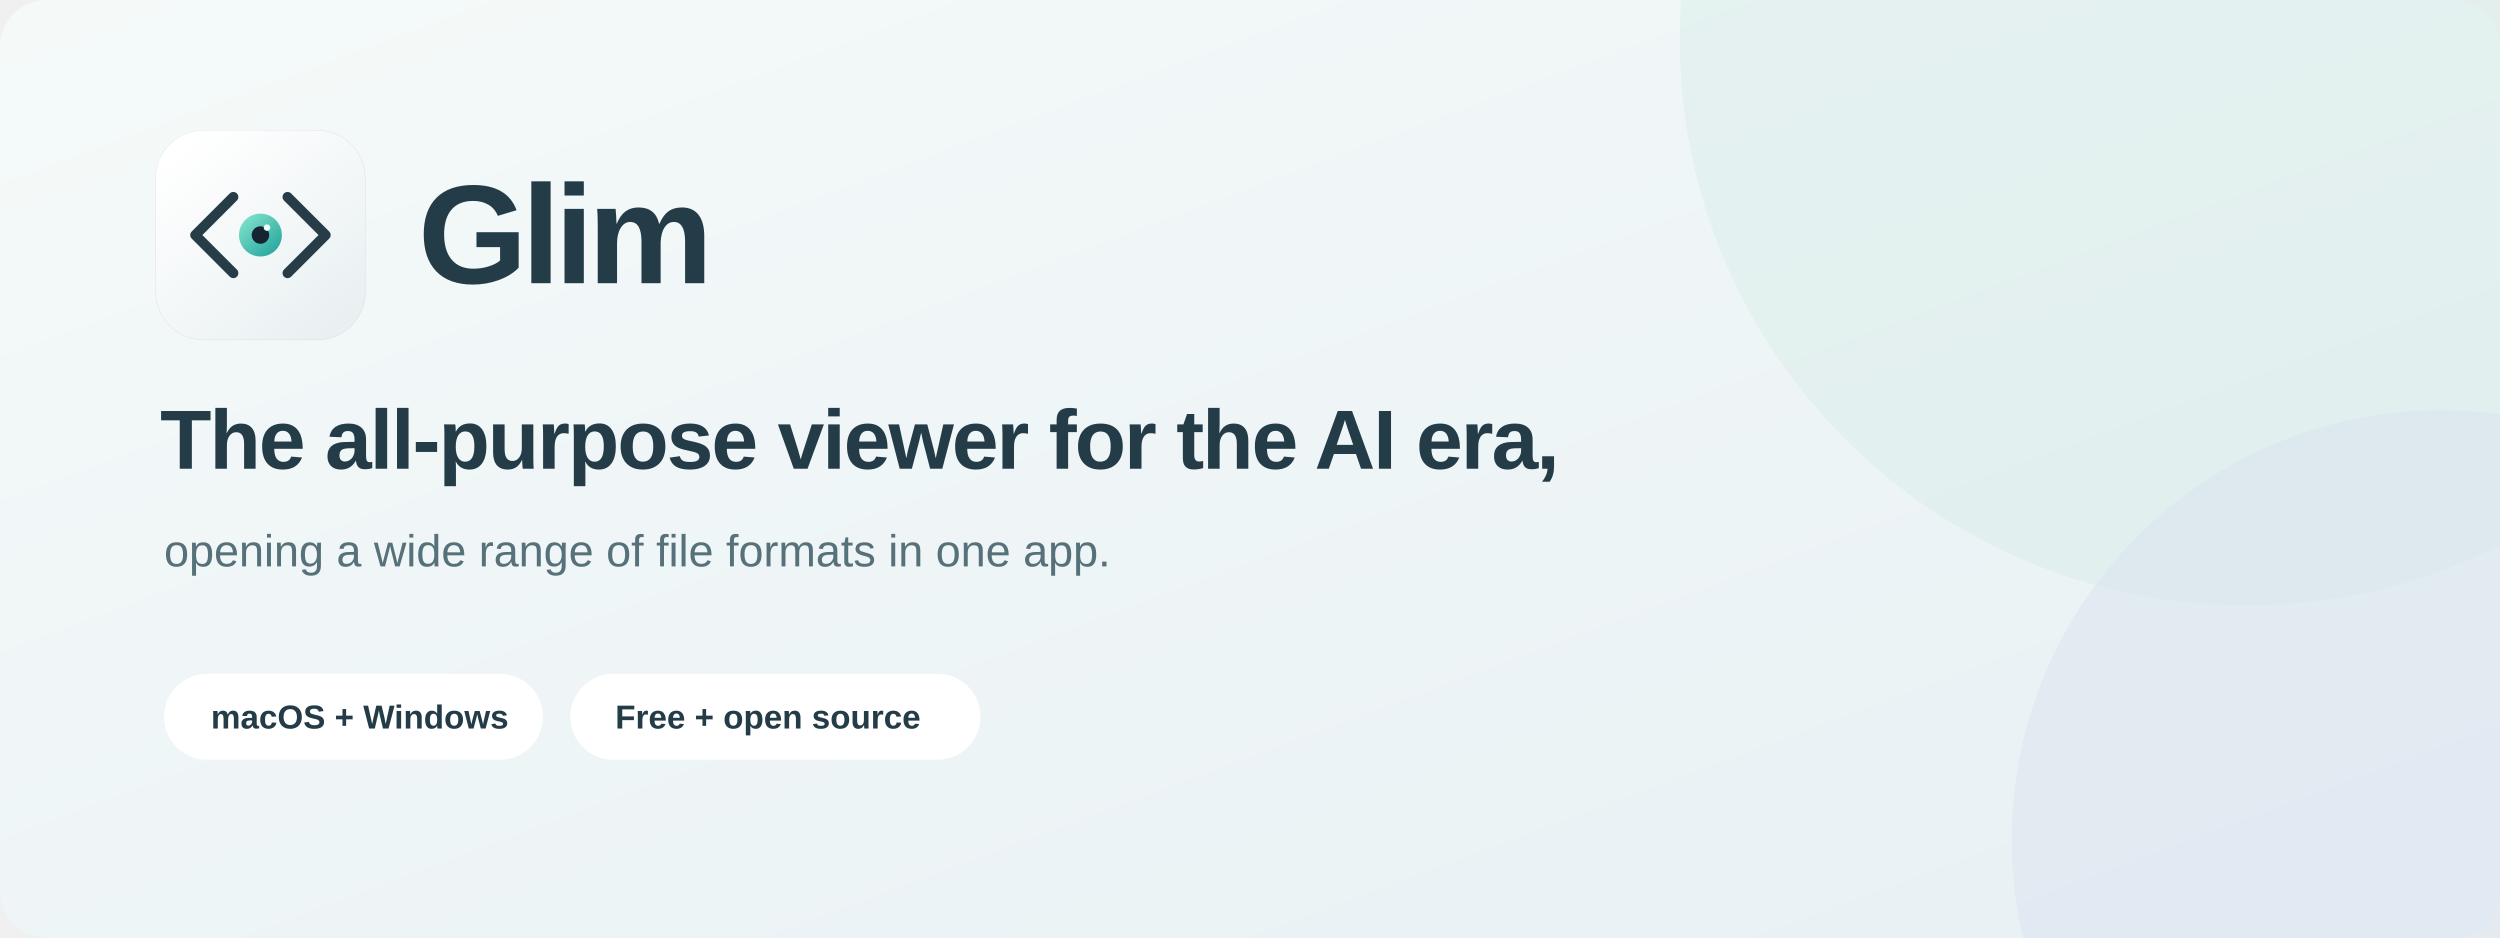
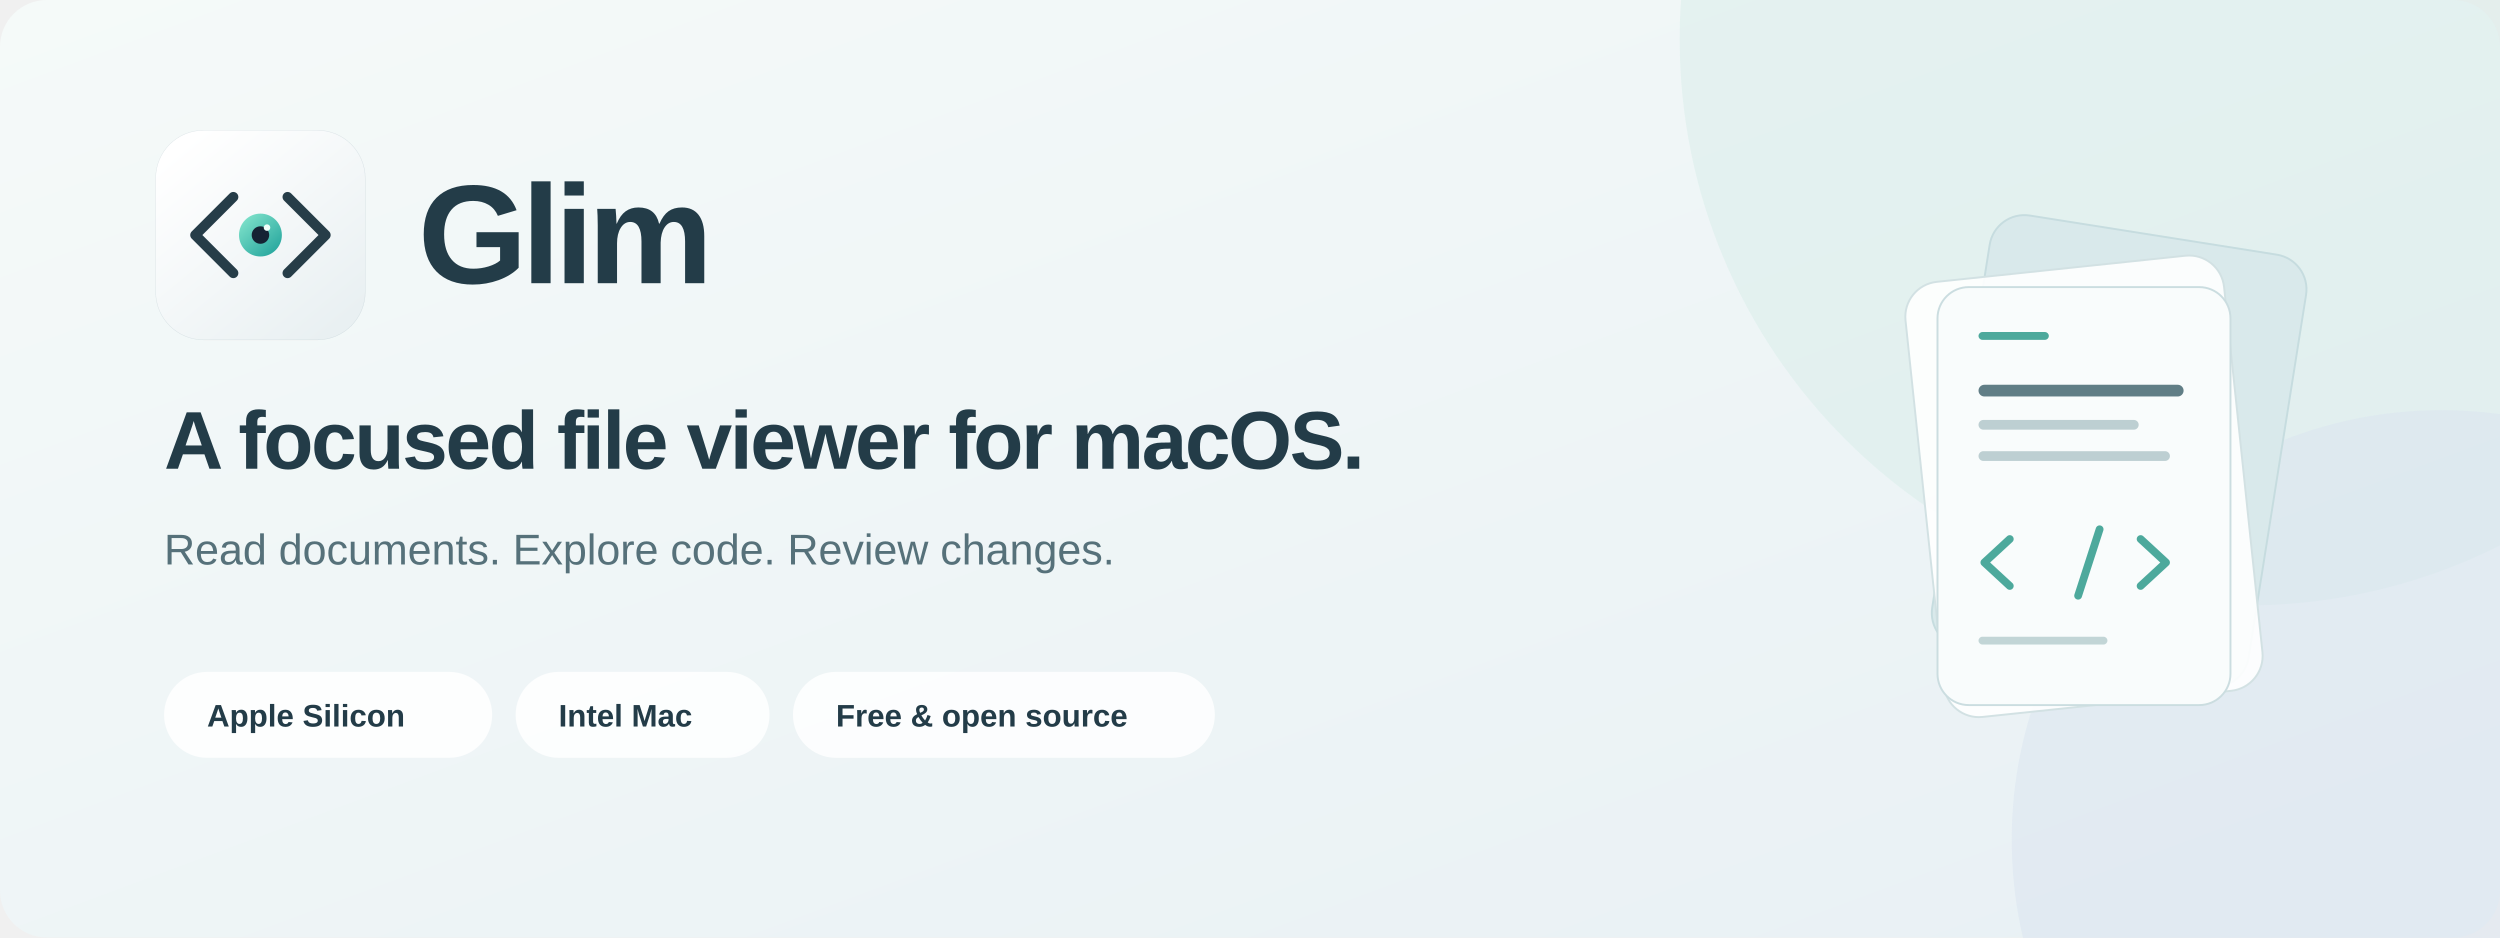
<svg xmlns="http://www.w3.org/2000/svg" width="1280" height="480" viewBox="0 0 1280 480">
  <defs>
    <linearGradient id="bg" x2="1" y2="1">
      <stop stop-color="#f5faf9" />
      <stop offset="1" stop-color="#e8f0f4" />
    </linearGradient>
  </defs>
  <rect width="1280" height="480" rx="24" fill="url(#bg)" />
  <circle cx="1150" cy="20" r="290" fill="#d4ece7" opacity=".45" />
  <circle cx="1250" cy="430" r="220" fill="#d9e4ef" opacity=".5" />
  <g fill="none" transform="translate(76 63) scale(.112)">
    <defs>
      <linearGradient id="surface" x1="160" y1="100" x2="850" y2="940" gradientUnits="userSpaceOnUse">
        <stop stop-color="#FFFFFF" />
        <stop offset="1" stop-color="#E9F0F2" />
      </linearGradient>
      <linearGradient id="iris" x1="441" y1="432" x2="582" y2="592" gradientUnits="userSpaceOnUse">
        <stop stop-color="#7CE0C9" />
        <stop offset="1" stop-color="#29A89F" />
      </linearGradient>
    </defs>
    <rect x="32" y="32" width="960" height="960" rx="220" fill="url(#surface)" />
    <rect x="33" y="33" width="958" height="958" rx="219" stroke="#C7D4D9" stroke-opacity=".65" stroke-width="2" />
    <path d="M388 338 214 512 388 686" stroke="#263D48" stroke-width="46" stroke-linecap="round" stroke-linejoin="round" />
    <path d="M636 338 810 512 636 686" stroke="#263D48" stroke-width="46" stroke-linecap="round" stroke-linejoin="round" />
    <circle cx="512" cy="512" r="98" fill="url(#iris)" />
    <circle cx="512" cy="512" r="40" fill="#152333" />
    <circle cx="542" cy="478" r="15" fill="#F1FFFA" />
  </g>
  <g font-family="-apple-system, BlinkMacSystemFont, 'Segoe UI', Arial, sans-serif" fill="#233c48">
    <text x="214" y="145" font-size="72" font-weight="700" letter-spacing="-3">Glim</text>
-     <text x="82" y="240" font-size="43" font-weight="600" letter-spacing="-1">The all-purpose viewer for the AI era,</text>
-     <text x="84" y="290" font-size="23" fill="#56717a">opening a wide range of file formats in one app.</text>
-     <g font-size="17" font-weight="600">
-       <rect x="84" y="345" width="194" height="44" rx="22" fill="#fff" />
-       <text x="108" y="373">macOS + Windows</text>
-       <rect x="292" y="345" width="210" height="44" rx="22" fill="#fff" />
-       <text x="315" y="373">Free + open source</text>
+     <text x="84" y="240" font-size="42" font-weight="600" letter-spacing="-1.2">A focused file viewer for macOS.</text>
+     <text x="84" y="289" font-size="22" fill="#56717a">Read documents. Explore code. Review changes.</text>
+     <g font-size="16" font-weight="600">
+       <rect x="84" y="344" width="168" height="44" rx="22" fill="#fff" fill-opacity=".85" />
+       <text x="106" y="372">Apple Silicon</text>
+       <rect x="264" y="344" width="130" height="44" rx="22" fill="#fff" fill-opacity=".85" />
+       <text x="286" y="372">Intel Mac</text>
+       <rect x="406" y="344" width="216" height="44" rx="22" fill="#fff" fill-opacity=".85" />
+       <text x="428" y="372">Free &amp; open source</text>
    </g>
  </g>
+   <g transform="translate(985 119)" fill="none">
+     <rect x="18" y="0" width="164" height="224" rx="18" transform="rotate(9 100 112)" fill="#d9e9eb" stroke="#c6dcdf" />
+     <rect x="0" y="18" width="164" height="224" rx="18" transform="rotate(-6 82 130)" fill="#fff" fill-opacity=".9" stroke="#d2e1e3" />
+     <rect x="7" y="28" width="150" height="214" rx="16" fill="#f9fcfc" stroke="#cbdde0" />
+     <rect x="28" y="51" width="36" height="4" rx="2" fill="#4da99c" />
+     <rect x="28" y="78" width="105" height="6" rx="3" fill="#617e86" />
+     <rect x="28" y="96" width="82" height="5" rx="2.5" fill="#bdcfd2" />
+     <rect x="28" y="112" width="98" height="5" rx="2.5" fill="#bdcfd2" />
+     <path d="m44 157-13 12 13 12m67-24 13 12-13 12m-21-29-11 34" stroke="#4da99c" stroke-width="4" stroke-linecap="round" stroke-linejoin="round" />
+     <rect x="28" y="207" width="66" height="4" rx="2" fill="#c2d5d6" />
+   </g>
</svg>
